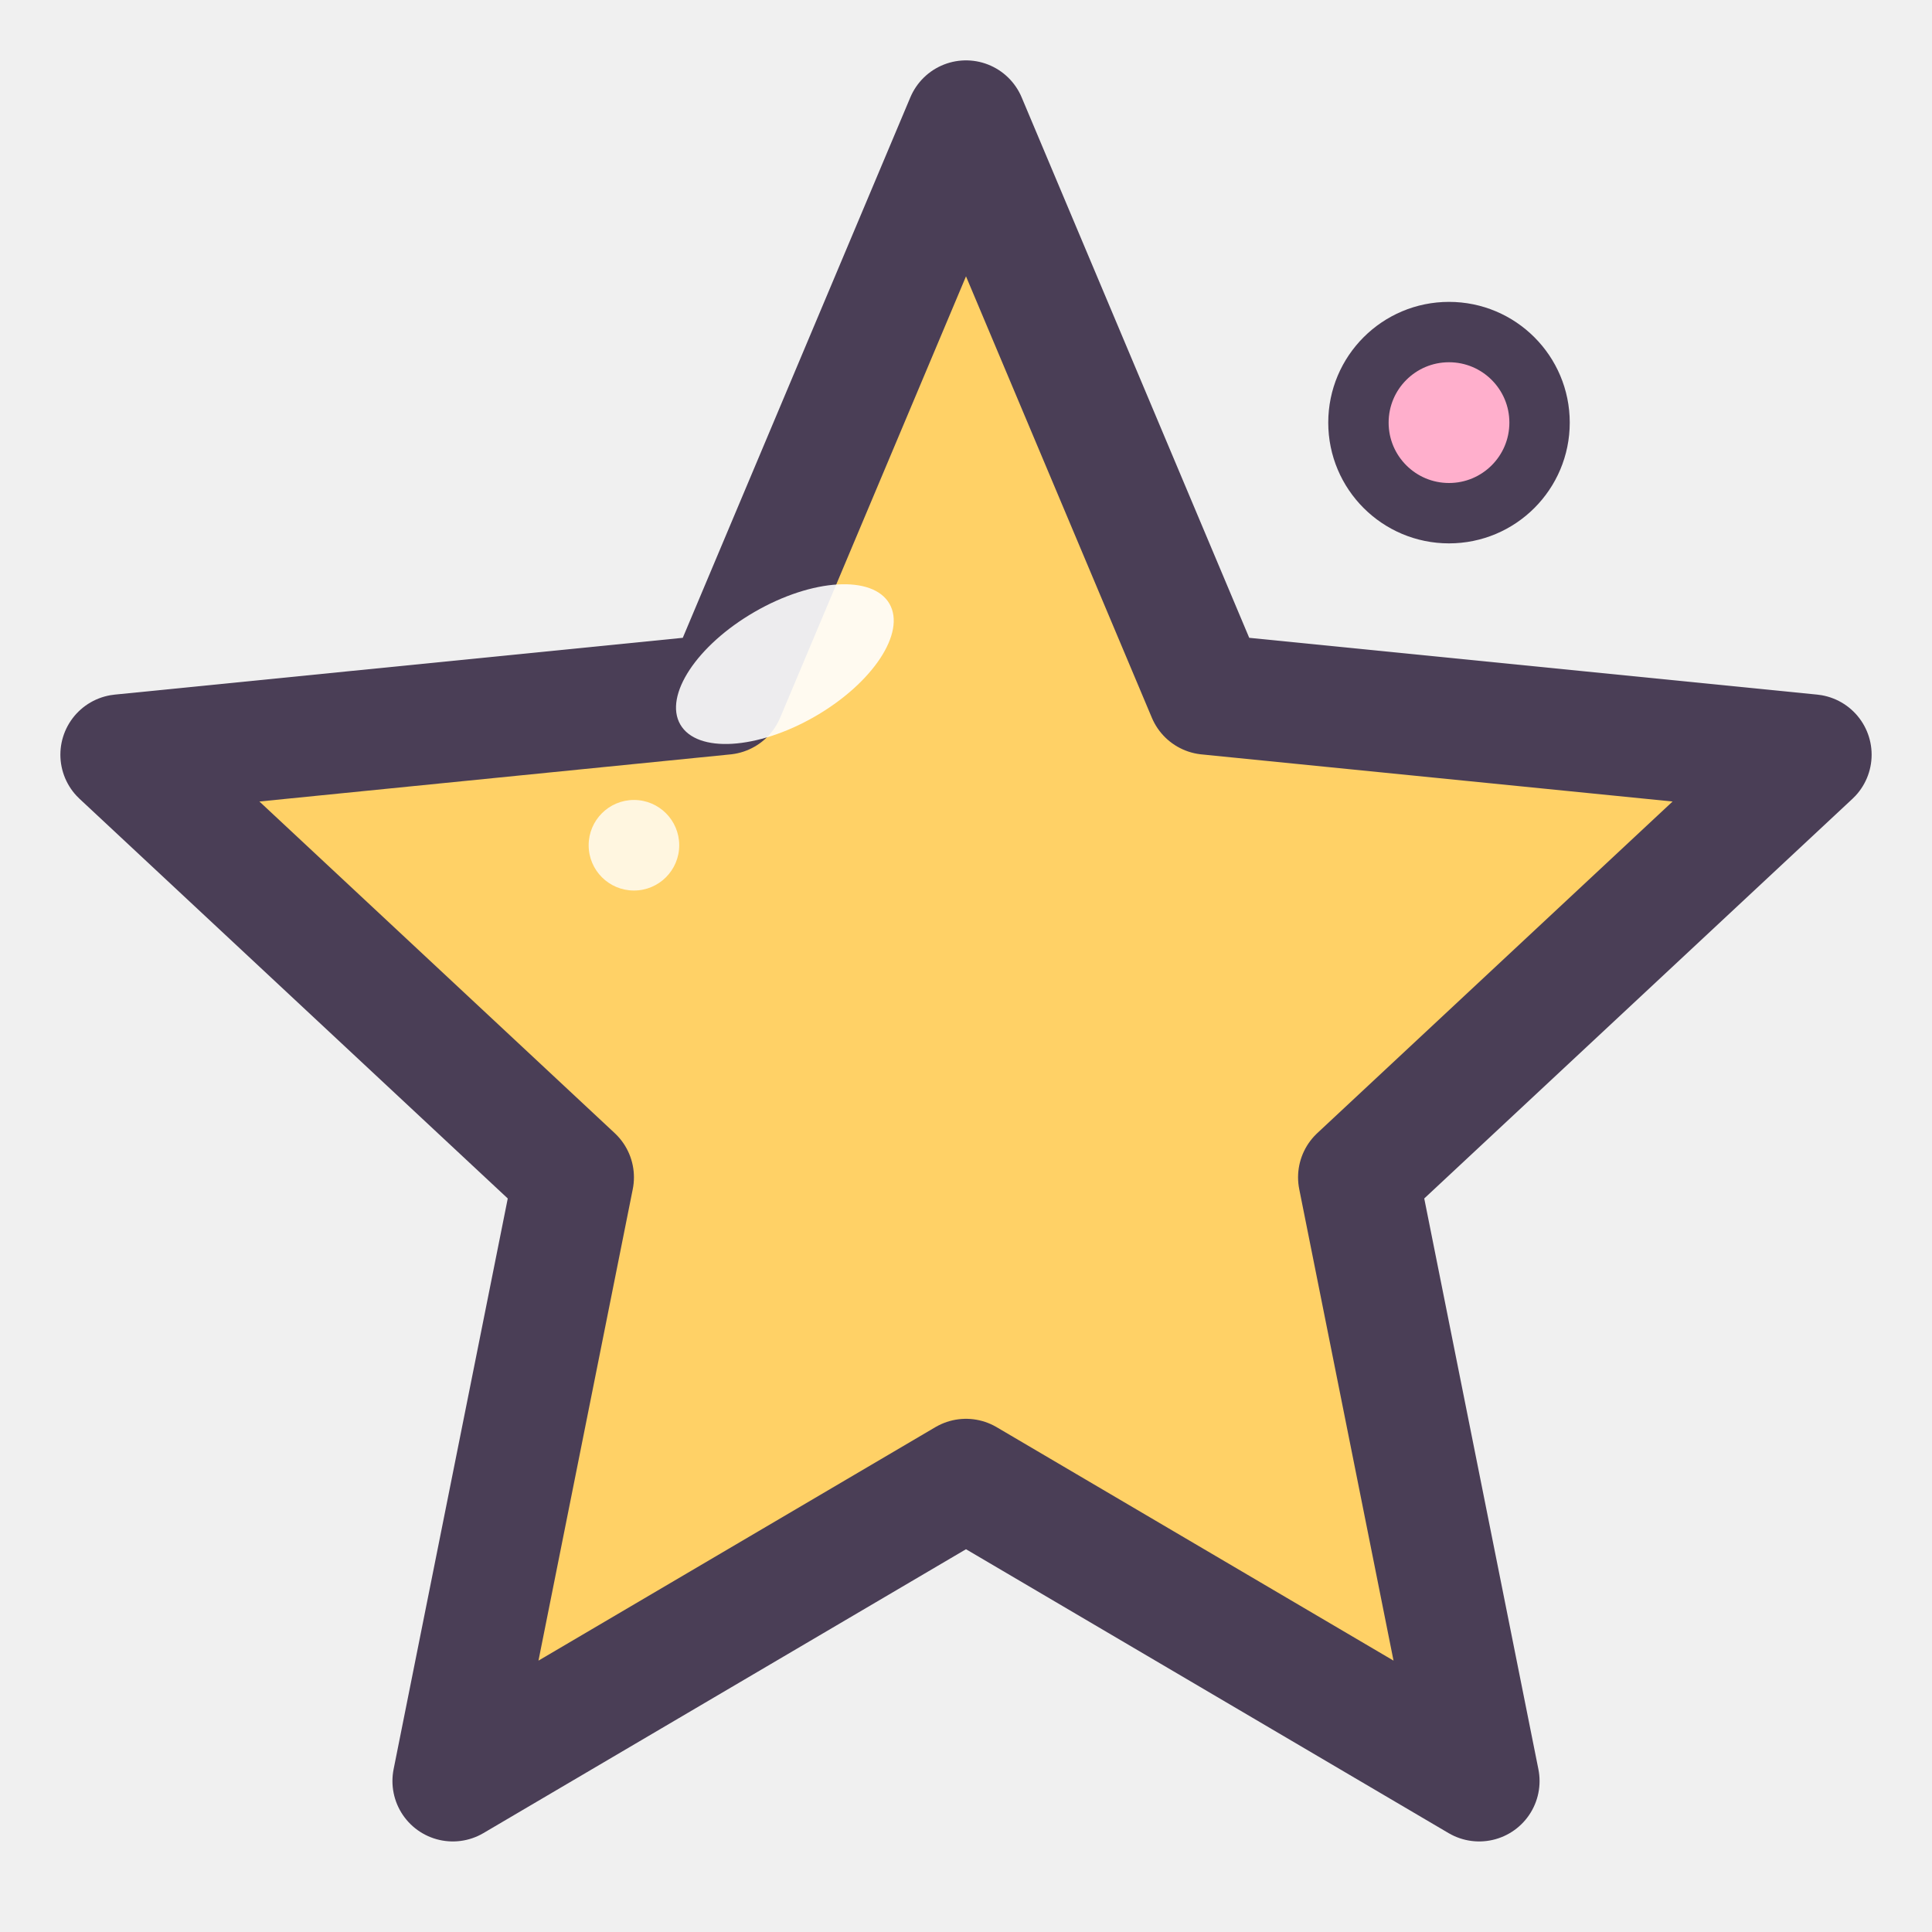
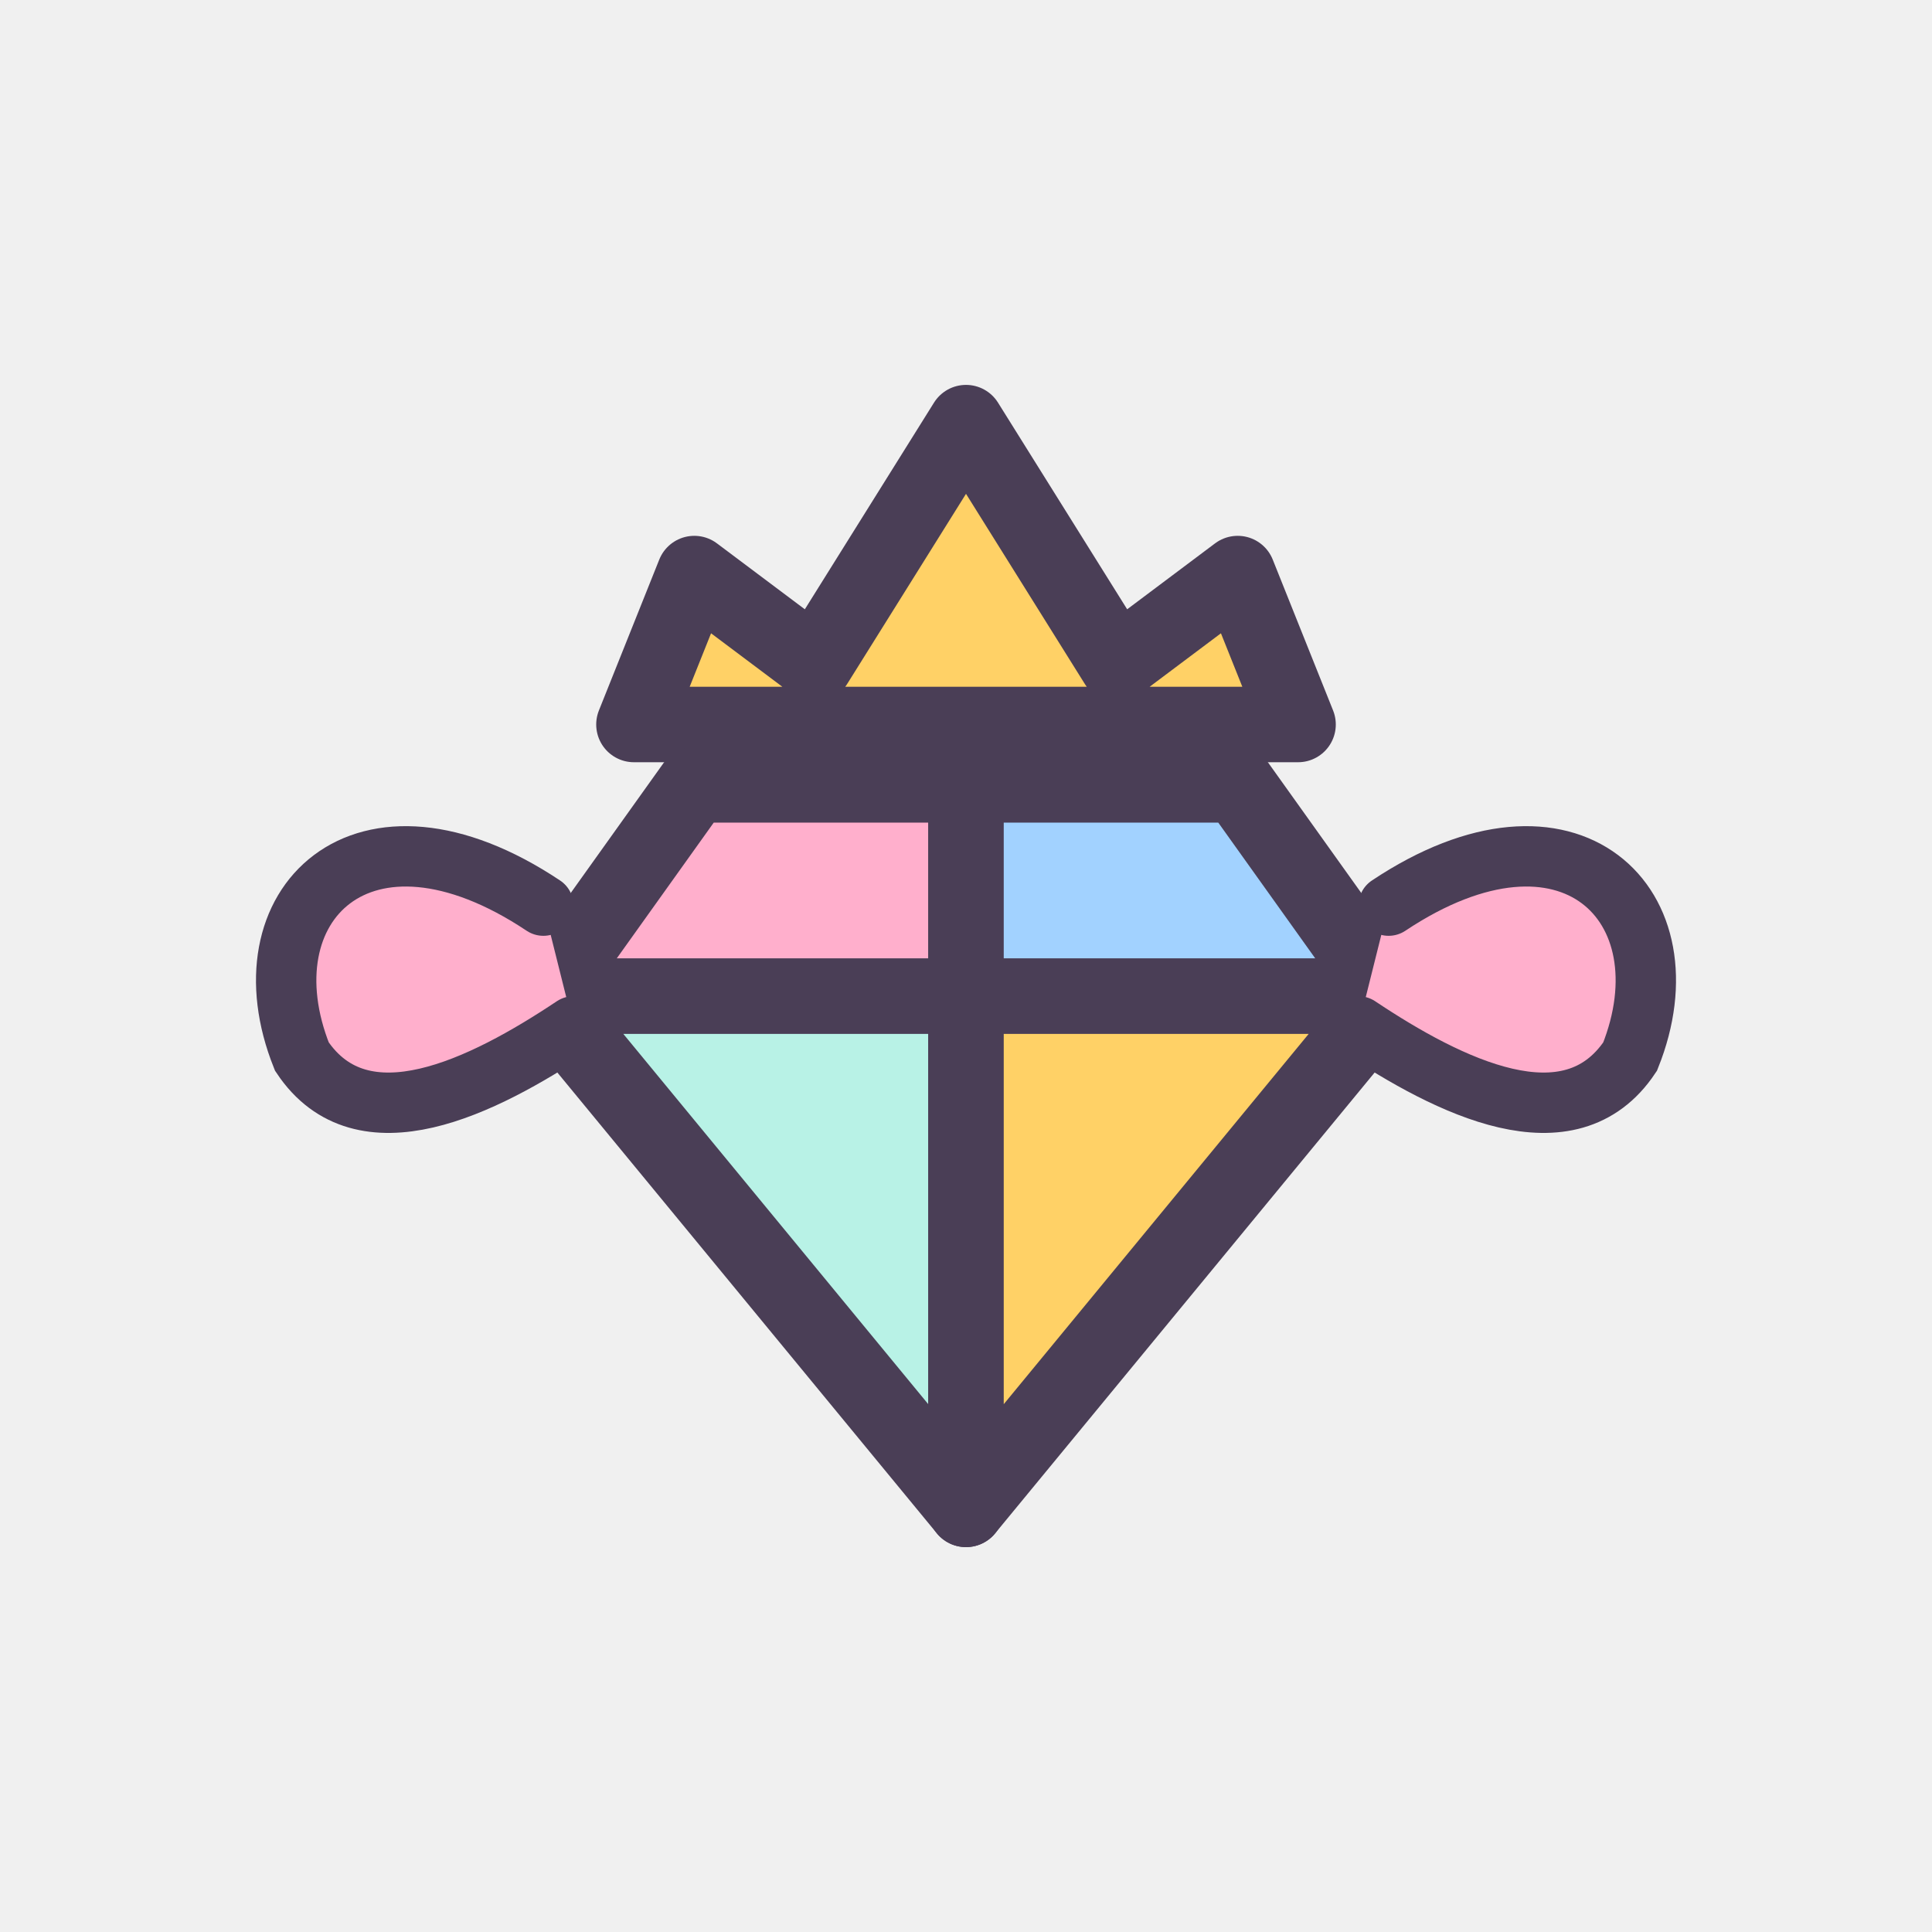
<svg xmlns="http://www.w3.org/2000/svg" viewBox="0 0 64 64">
-   <polygon points="32,4 40,23 60,25 45,39 49,59 32,49 15,59 19,39 4,25 24,23" fill="#FFD166" stroke="#4A3E56" stroke-width="4" stroke-linejoin="round" />
-   <ellipse cx="26" cy="22" rx="4" ry="2" transform="rotate(-30 26 22)" fill="#FFFFFF" opacity="0.9" />
-   <circle cx="21" cy="28" r="1.5" fill="#FFFFFF" opacity="0.8" />
-   <circle cx="48" cy="14" r="3" fill="#FFAFCC" stroke="#4A3E56" stroke-width="2" />
+   <polygon points="21,24 23,19 27,22 32,14 37,22 41,19 43,24" fill="#FFD166" stroke="#4A3E56" stroke-width="2.5" stroke-linejoin="round" />
+   <polygon points="23,26 32,26 32,33 18,33" fill="#FFAFCC" stroke="#4A3E56" stroke-width="2.5" stroke-linejoin="round" />
+   <polygon points="32,26 41,26 46,33 32,33" fill="#A2D2FF" stroke="#4A3E56" stroke-width="2.5" stroke-linejoin="round" />
+   <polygon points="18,33 32,33 32,50" fill="#B8F2E6" stroke="#4A3E56" stroke-width="2.5" stroke-linejoin="round" />
+   <polygon points="32,33 46,33 32,50" fill="#FFD166" stroke="#4A3E56" stroke-width="2.5" stroke-linejoin="round" />
+   <path d="M18,30 C12,26 8,30 10,35 C12,38 16,36 19,34" fill="#FFAFCC" stroke="#4A3E56" stroke-width="2" stroke-linecap="round" />
+   <path d="M46,30 C52,26 56,30 54,35 C52,38 48,36 45,34" fill="#FFAFCC" stroke="#4A3E56" stroke-width="2" stroke-linecap="round" />
</svg>
